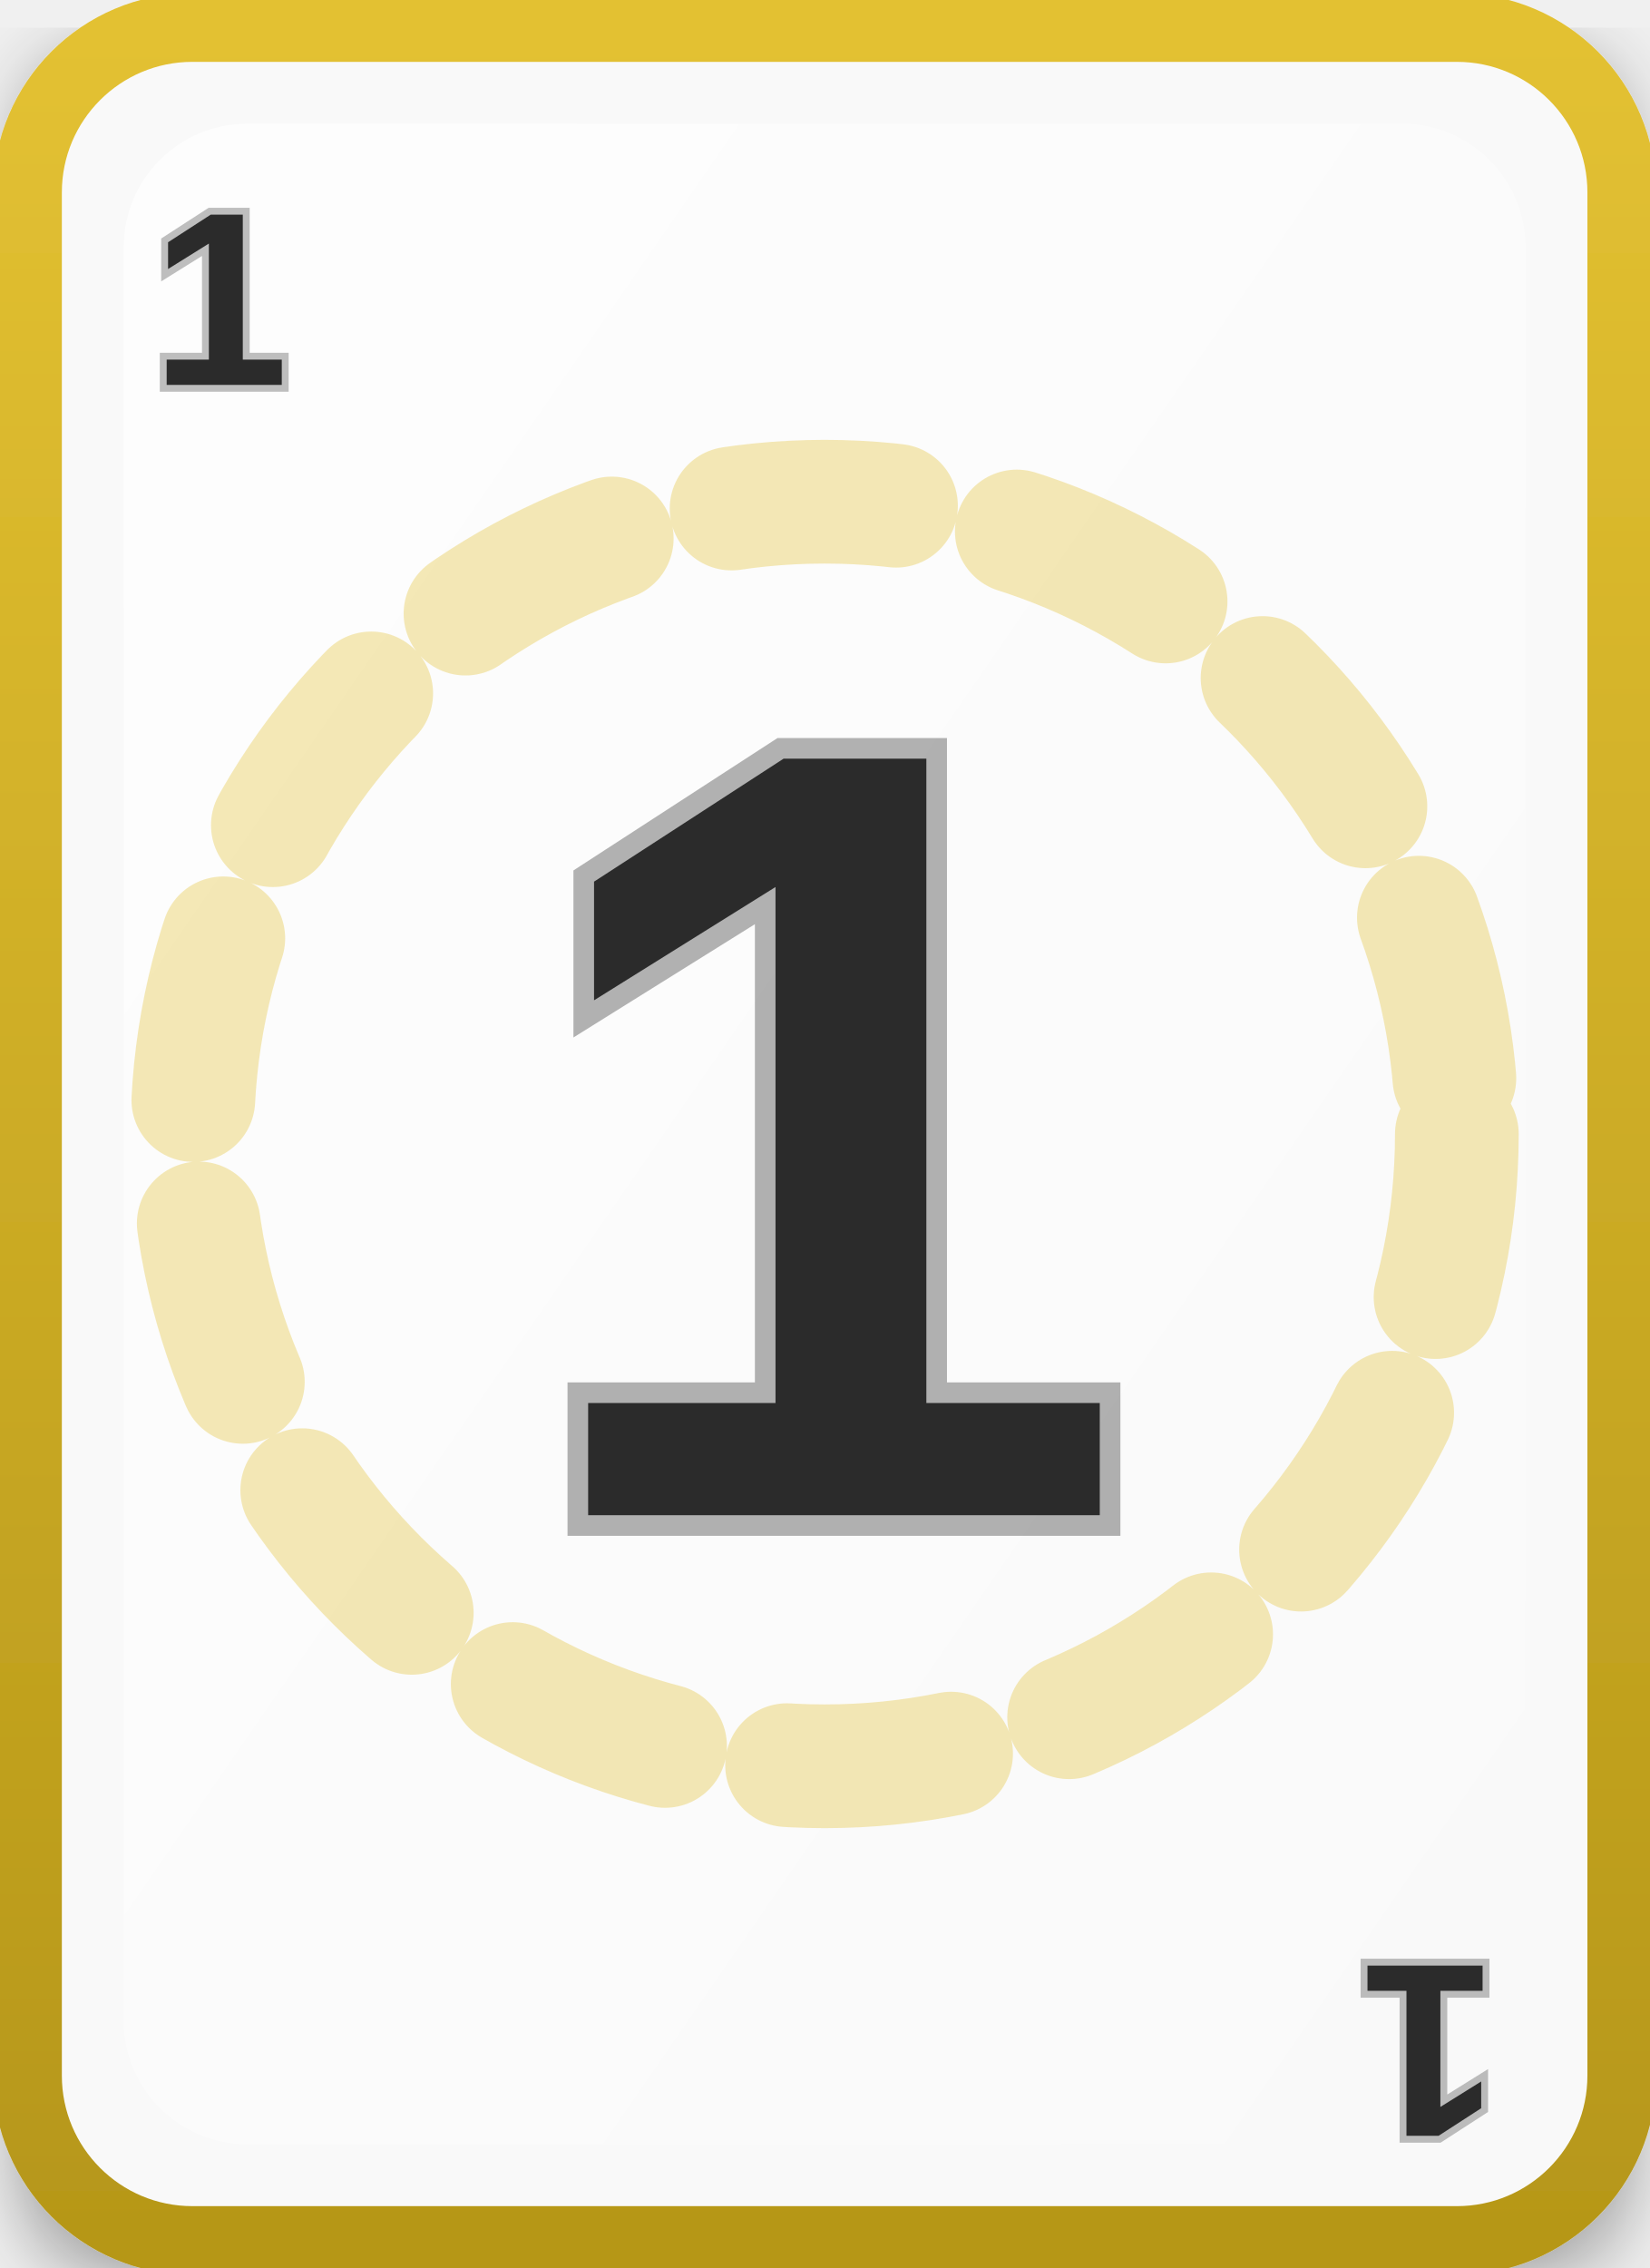
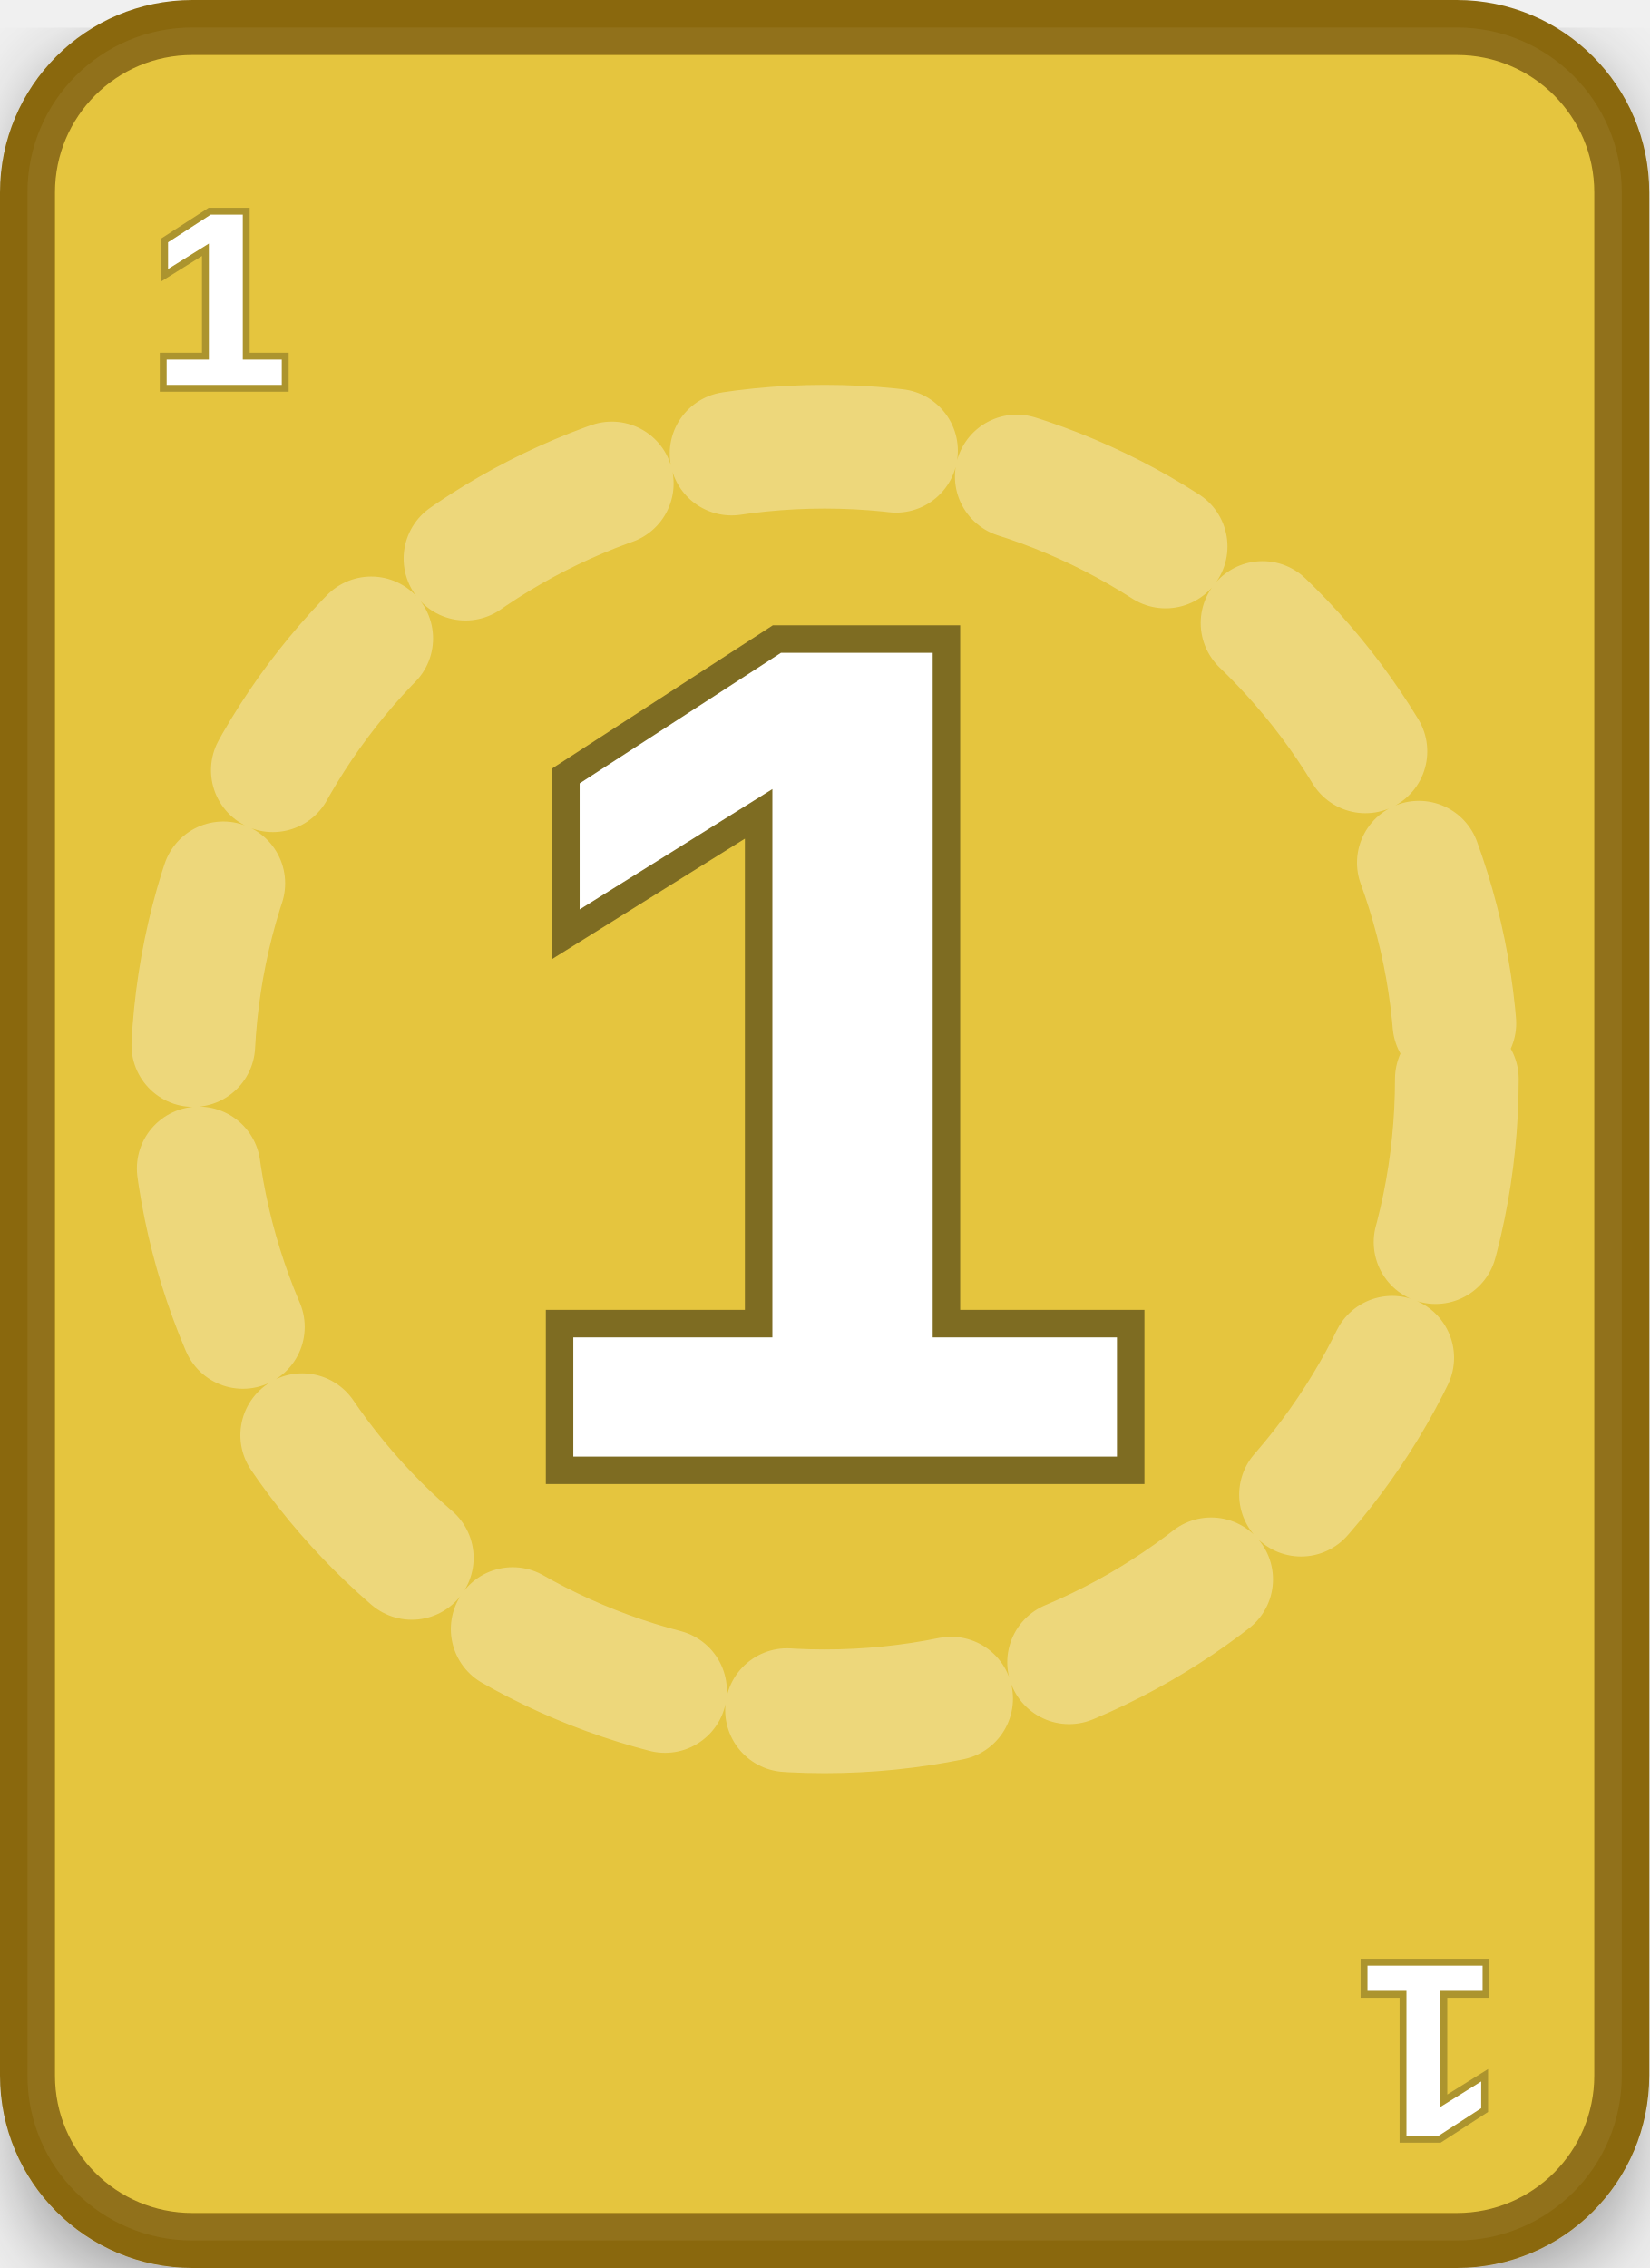
- <svg xmlns="http://www.w3.org/2000/svg" viewBox="0 0 240 330" width="240" height="330" shape-rendering="geometricPrecision" text-rendering="geometricPrecision">
+ <svg xmlns="http://www.w3.org/2000/svg" viewBox="0 0 240 330" width="240" height="330">
  <defs>
-     <linearGradient id="grad_yellow_1" x1="0" y1="0" x2="0" y2="1">
+     <linearGradient id="grad_yellow_1_filled" x1="0" y1="0" x2="0" y2="1">
      <stop offset="0%" stop-color="#e3c132" />
-       <stop offset="100%" stop-color="#b69719" />
-     </linearGradient>
-     <linearGradient id="inner_yellow_1" x1="0" y1="0" x2="1" y2="1">
-       <stop offset="0%" stop-color="#ffffff" stop-opacity="0.75" />
-       <stop offset="100%" stop-color="#ffffff" stop-opacity="0" />
+       <stop offset="100%" stop-color="#e3c132" />
    </linearGradient>
    <filter id="shadow" x="-10%" y="-10%" width="120%" height="120%">
      <feDropShadow dx="0" dy="4" stdDeviation="6" flood-color="rgba(0,0,0,0.35)" />
    </filter>
  </defs>
-   <rect x="4" y="4" rx="24" ry="24" width="232" height="322" fill="#f9f9f9" stroke="url(#grad_yellow_1)" stroke-width="10" filter="url(#shadow)" />
-   <rect x="18" y="18" rx="18" ry="18" width="204" height="294" fill="url(#inner_yellow_1)" />
-   <circle cx="120" cy="165" r="92" fill="none" stroke="#e3c132" stroke-width="18" stroke-linecap="round" stroke-dasharray="24 18" opacity="0.35" />
-   <g font-family="Arial, sans-serif" font-size="36" font-weight="700" fill="#2b2b2b" stroke="rgba(0,0,0,0.25)" stroke-width="2" paint-order="stroke" text-anchor="middle">
+   <rect x="4" y="4" rx="24" ry="24" width="232" height="322" fill="url(#grad_yellow_1_filled)" stroke="#8a6808" stroke-width="8" filter="url(#shadow)" />
+   <rect x="4" y="4" rx="24" ry="24" width="232" height="322" fill="rgba(255,255,255,0.06)" />
+   <circle cx="120" cy="157" r="92" fill="none" stroke="rgba(255,255,255,0.32)" stroke-width="18" stroke-linecap="round" stroke-dasharray="24 18" />
+   <g font-family="Arial, sans-serif" font-size="36" font-weight="700" fill="#ffffff" stroke="rgba(0,0,0,0.25)" stroke-width="2" paint-order="stroke" text-anchor="middle">
    <text x="32" y="56">1</text>
    <text x="208" y="286" transform="rotate(180 208 286)">1</text>
  </g>
-   <g font-family="Arial, sans-serif" font-size="160" font-weight="800" fill="#2b2b2b" stroke="rgba(0,0,0,0.3)" stroke-width="6" paint-order="stroke" text-anchor="middle" dominant-baseline="central">
-     <text x="120" y="165">1</text>
+   <g font-family="Arial, sans-serif" font-size="170" font-weight="900" fill="#ffffff" stroke="rgba(0,0,0,0.45)" stroke-width="8" paint-order="stroke" text-anchor="middle" dominant-baseline="central">
+     <text x="120" y="153">1</text>
  </g>
</svg>
